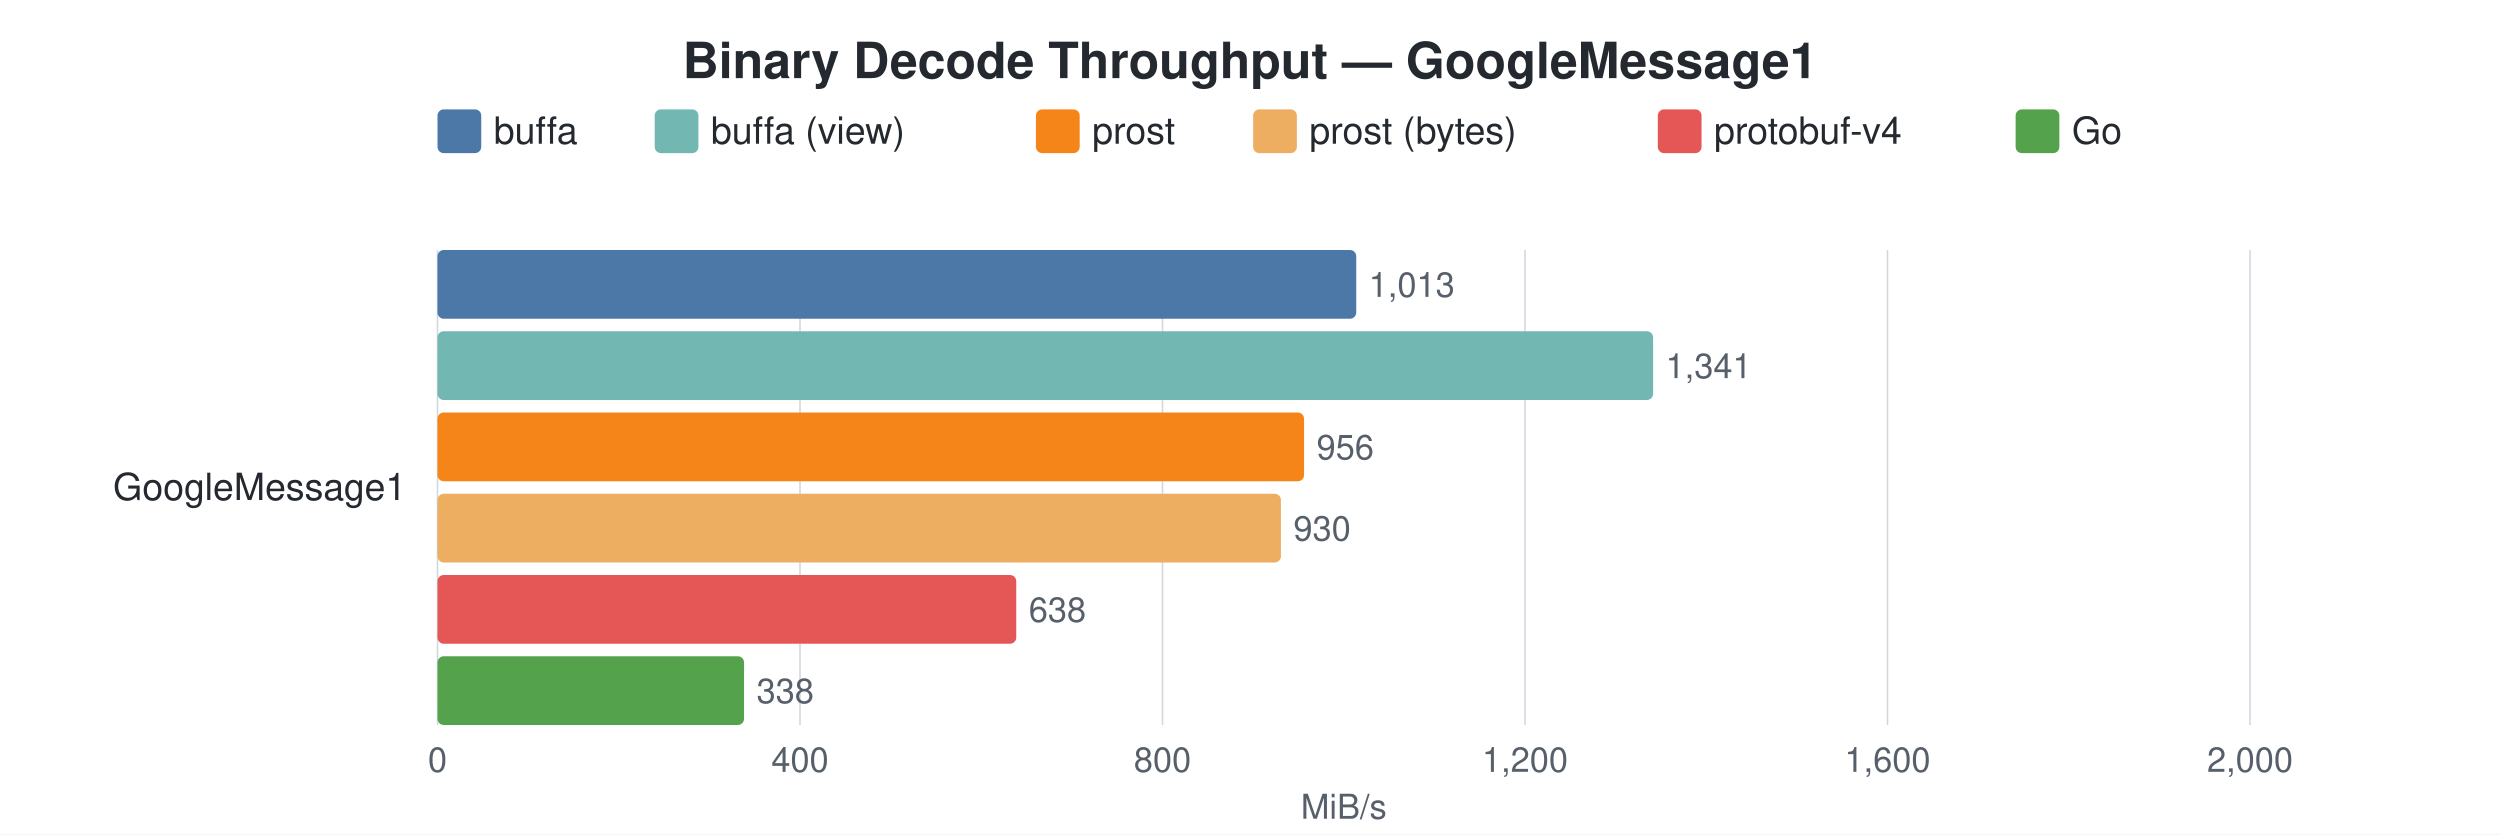
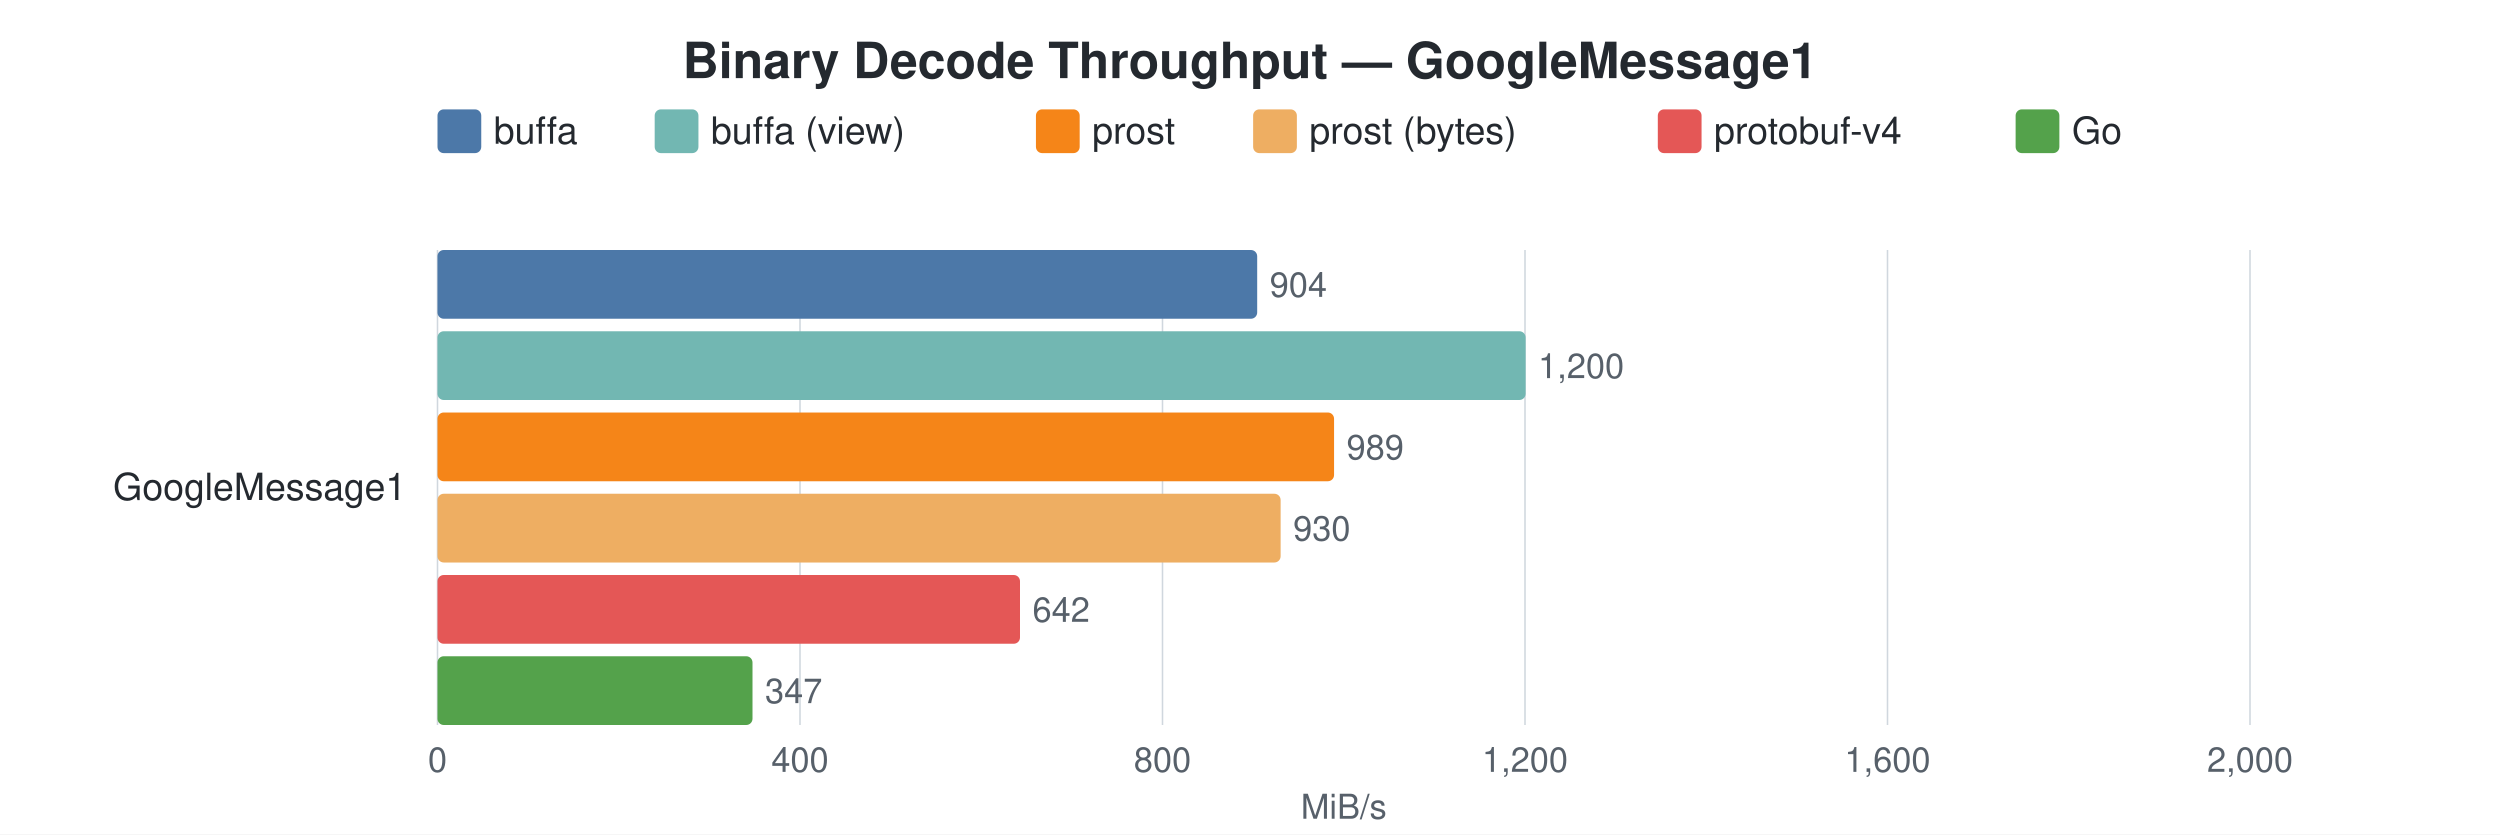
<svg xmlns="http://www.w3.org/2000/svg" width="800" height="267" viewBox="0 0 800 267">
  <style>
    text { font-family: -apple-system, BlinkMacSystemFont, "Segoe UI", Helvetica, Arial, sans-serif; }
    .title { font-size: 16px; font-weight: 600; fill: #24292f; }
    .label { font-size: 12px; fill: #24292f; }
    .value { font-size: 11px; fill: #57606a; }
    .axis-label { font-size: 11px; fill: #57606a; }
    .legend-text { font-size: 12px; fill: #24292f; }
    .grid { stroke: #d0d7de; stroke-width: 0.5; }
  </style>
  <rect width="100%" height="100%" fill="white" />
  <text x="400.0" y="25" text-anchor="middle" class="title">Binary Decode Throughput — GoogleMessage1</text>
  <rect x="140" y="35" width="14" height="14" rx="2" fill="#4C78A8" />
  <text x="158" y="46" class="legend-text">buffa</text>
  <rect x="209.5" y="35" width="14" height="14" rx="2" fill="#72B7B2" />
  <text x="227.5" y="46" class="legend-text">buffa (view)</text>
  <rect x="331.5" y="35" width="14" height="14" rx="2" fill="#F58518" />
  <text x="349.5" y="46" class="legend-text">prost</text>
  <rect x="401.0" y="35" width="14" height="14" rx="2" fill="#EEAE62" />
  <text x="419.0" y="46" class="legend-text">prost (bytes)</text>
  <rect x="530.5" y="35" width="14" height="14" rx="2" fill="#E45756" />
  <text x="548.5" y="46" class="legend-text">protobuf-v4</text>
  <rect x="645.0" y="35" width="14" height="14" rx="2" fill="#54A24B" />
  <text x="663.0" y="46" class="legend-text">Go</text>
  <line x1="140.0" y1="80" x2="140.0" y2="232" class="grid" />
  <text x="140.0" y="247" text-anchor="middle" class="axis-label">0</text>
  <line x1="256.0" y1="80" x2="256.0" y2="232" class="grid" />
  <text x="256.0" y="247" text-anchor="middle" class="axis-label">400</text>
  <line x1="372.0" y1="80" x2="372.0" y2="232" class="grid" />
  <text x="372.0" y="247" text-anchor="middle" class="axis-label">800</text>
  <line x1="488.0" y1="80" x2="488.0" y2="232" class="grid" />
  <text x="488.0" y="247" text-anchor="middle" class="axis-label">1,200</text>
  <line x1="604.0" y1="80" x2="604.0" y2="232" class="grid" />
  <text x="604.0" y="247" text-anchor="middle" class="axis-label">1,600</text>
  <line x1="720.0" y1="80" x2="720.0" y2="232" class="grid" />
  <text x="720.0" y="247" text-anchor="middle" class="axis-label">2,000</text>
  <text x="430.0" y="262" text-anchor="middle" class="axis-label">MiB/s</text>
  <text x="130" y="160.0" text-anchor="end" class="label">GoogleMessage1</text>
-   <rect x="140" y="80.0" width="294.0" height="22" rx="2" fill="#4C78A8" />
-   <text x="438.0" y="95.0" class="value">1,013</text>
-   <rect x="140" y="106.0" width="389.0" height="22" rx="2" fill="#72B7B2" />
-   <text x="533.0" y="121.0" class="value">1,341</text>
-   <rect x="140" y="132.0" width="277.3" height="22" rx="2" fill="#F58518" />
-   <text x="421.3" y="147.0" class="value">956</text>
-   <rect x="140" y="158.0" width="269.9" height="22" rx="2" fill="#EEAE62" />
-   <text x="413.9" y="173.0" class="value">930</text>
-   <rect x="140" y="184.0" width="185.2" height="22" rx="2" fill="#E45756" />
-   <text x="329.2" y="199.0" class="value">638</text>
-   <rect x="140" y="210.0" width="98.1" height="22" rx="2" fill="#54A24B" />
-   <text x="242.1" y="225.0" class="value">338</text>
+   <rect x="140" y="80.0" width="262.3" height="22" rx="2" fill="#4C78A8" />
+   <text x="406.3" y="95.0" class="value">904</text>
+   <rect x="140" y="106.0" width="348.2" height="22" rx="2" fill="#72B7B2" />
+   <text x="492.2" y="121.0" class="value">1,200</text>
+   <rect x="140" y="132.0" width="286.9" height="22" rx="2" fill="#F58518" />
+   <text x="430.9" y="147.0" class="value">989</text>
+   <rect x="140" y="158.0" width="269.8" height="22" rx="2" fill="#EEAE62" />
+   <text x="413.8" y="173.0" class="value">930</text>
+   <rect x="140" y="184.0" width="186.4" height="22" rx="2" fill="#E45756" />
+   <text x="330.4" y="199.0" class="value">642</text>
+   <rect x="140" y="210.0" width="100.8" height="22" rx="2" fill="#54A24B" />
+   <text x="244.8" y="225.0" class="value">347</text>
</svg>
